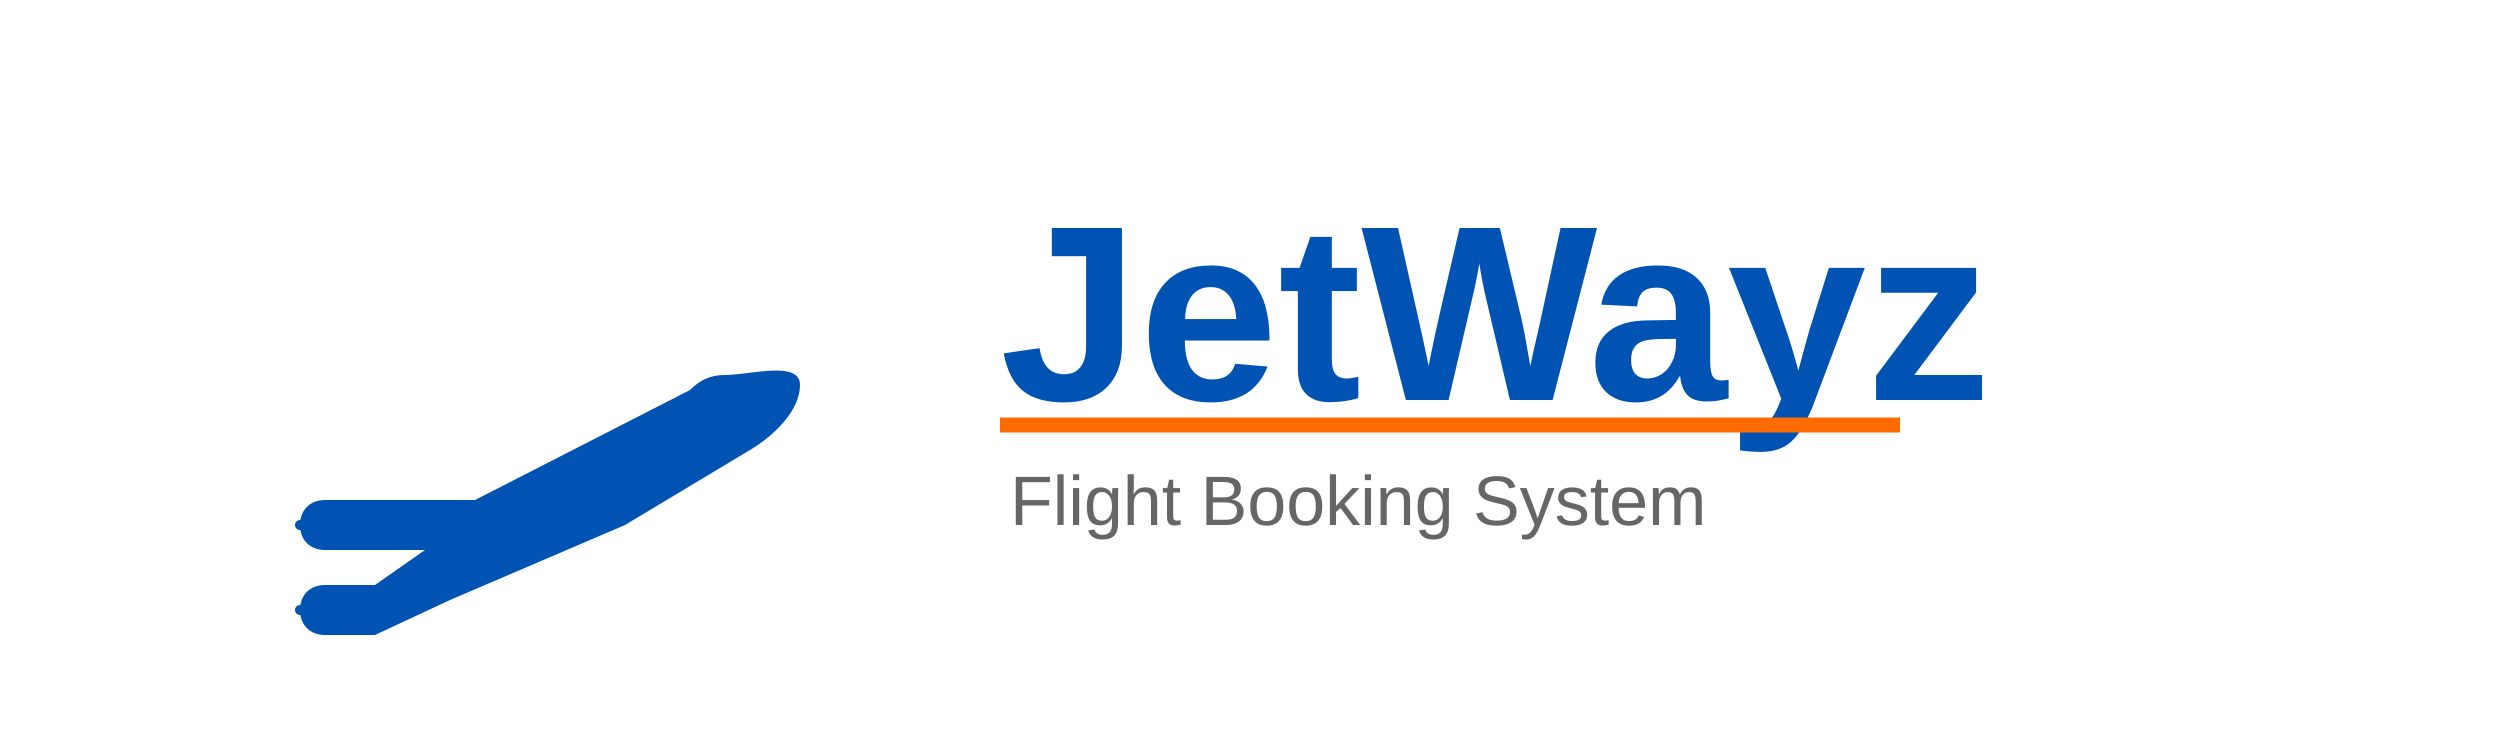
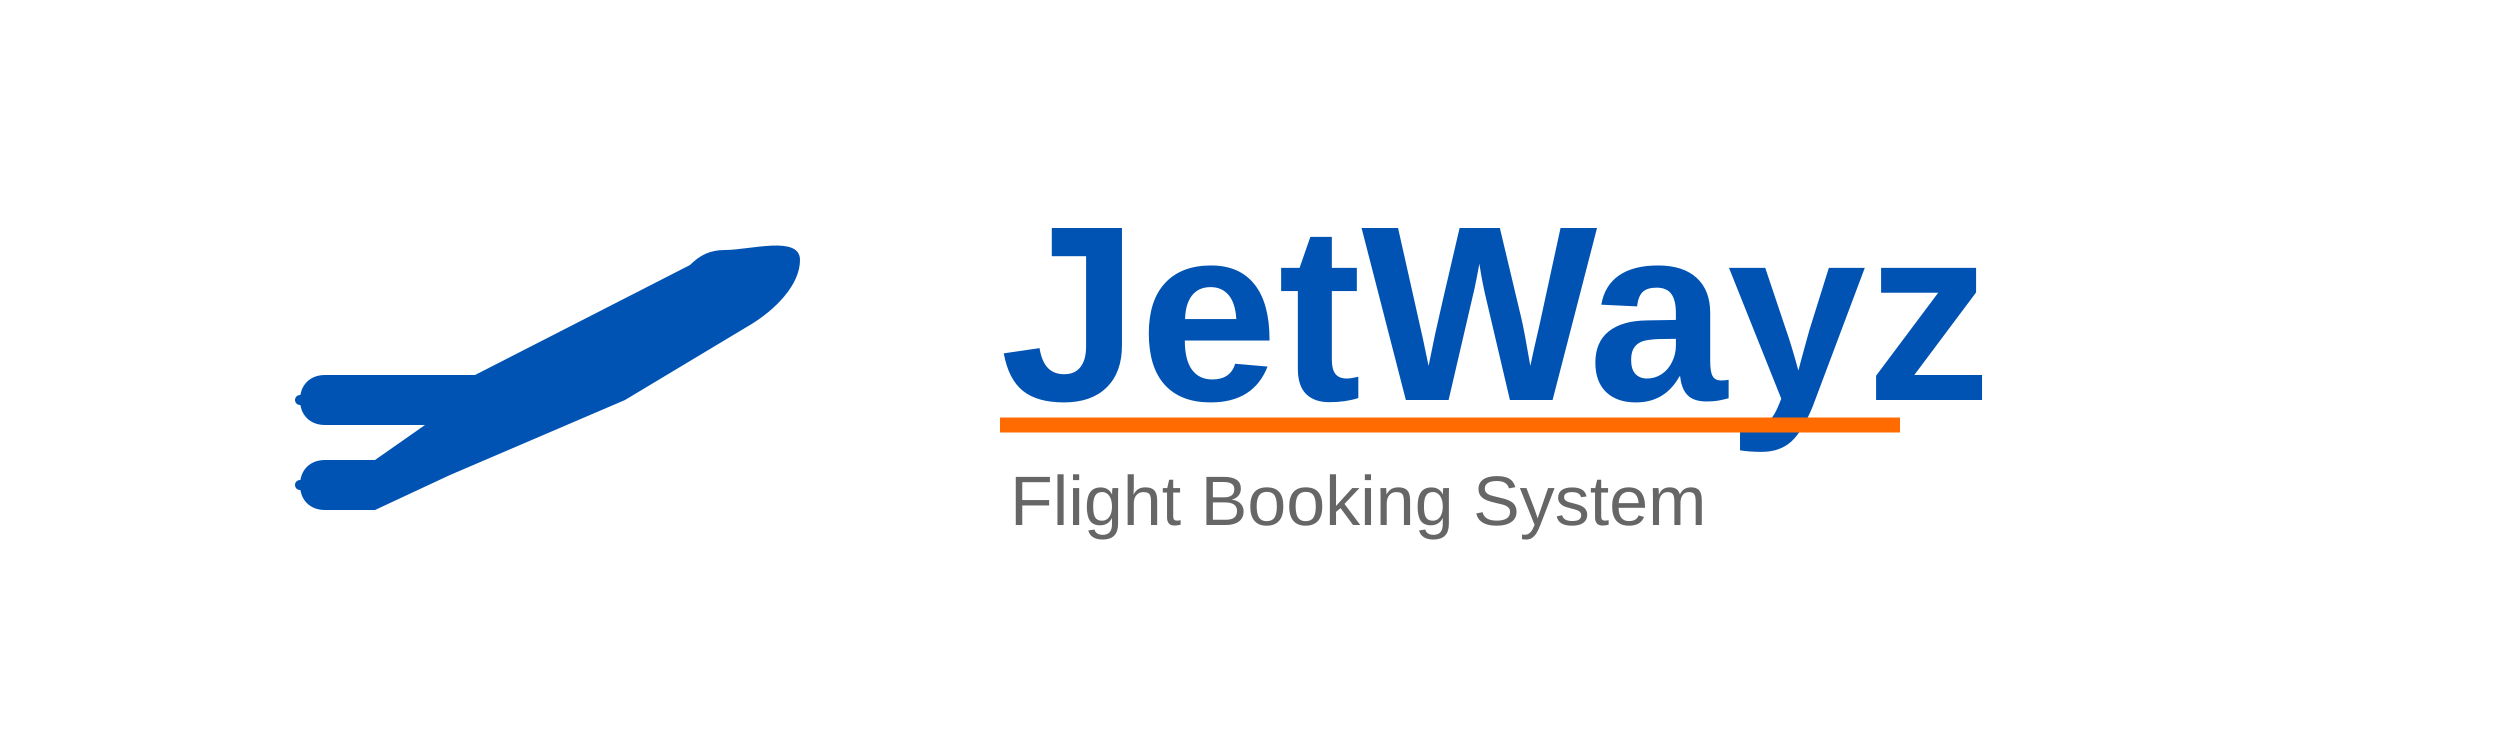
<svg xmlns="http://www.w3.org/2000/svg" viewBox="0 0 500 150">
  <rect width="500" height="150" fill="white" />
-   <g transform="translate(60, 75)">
+   <g transform="translate(60, 50)">
    <path d="M85,0 C82,0 80,1 78,3 L35,25 H5 C2,25 0,27 0,30 C0,33 2,35 5,35 H25 L15,42 H5 C2,42 0,44 0,47 C0,50 2,52 5,52 H15 L30,45 L65,30 L90,15 C95,12 100,7 100,2 C100,-3 90,0 85,0 Z" fill="#0053b3" />
    <path d="M0,30 H25 M0,47 H15" stroke="#0053b3" stroke-width="2" fill="none" stroke-linecap="round" />
  </g>
  <text x="200" y="80" font-family="Arial, sans-serif" font-size="50" font-weight="700" text-anchor="start" fill="#0053b3">JetWayz</text>
  <text x="202" y="105" font-family="Arial, sans-serif" font-size="14" font-weight="400" text-anchor="start" fill="#666666">Flight Booking System</text>
  <path d="M200,85 L380,85" stroke="#ff6b00" stroke-width="3" fill="none" />
</svg>
